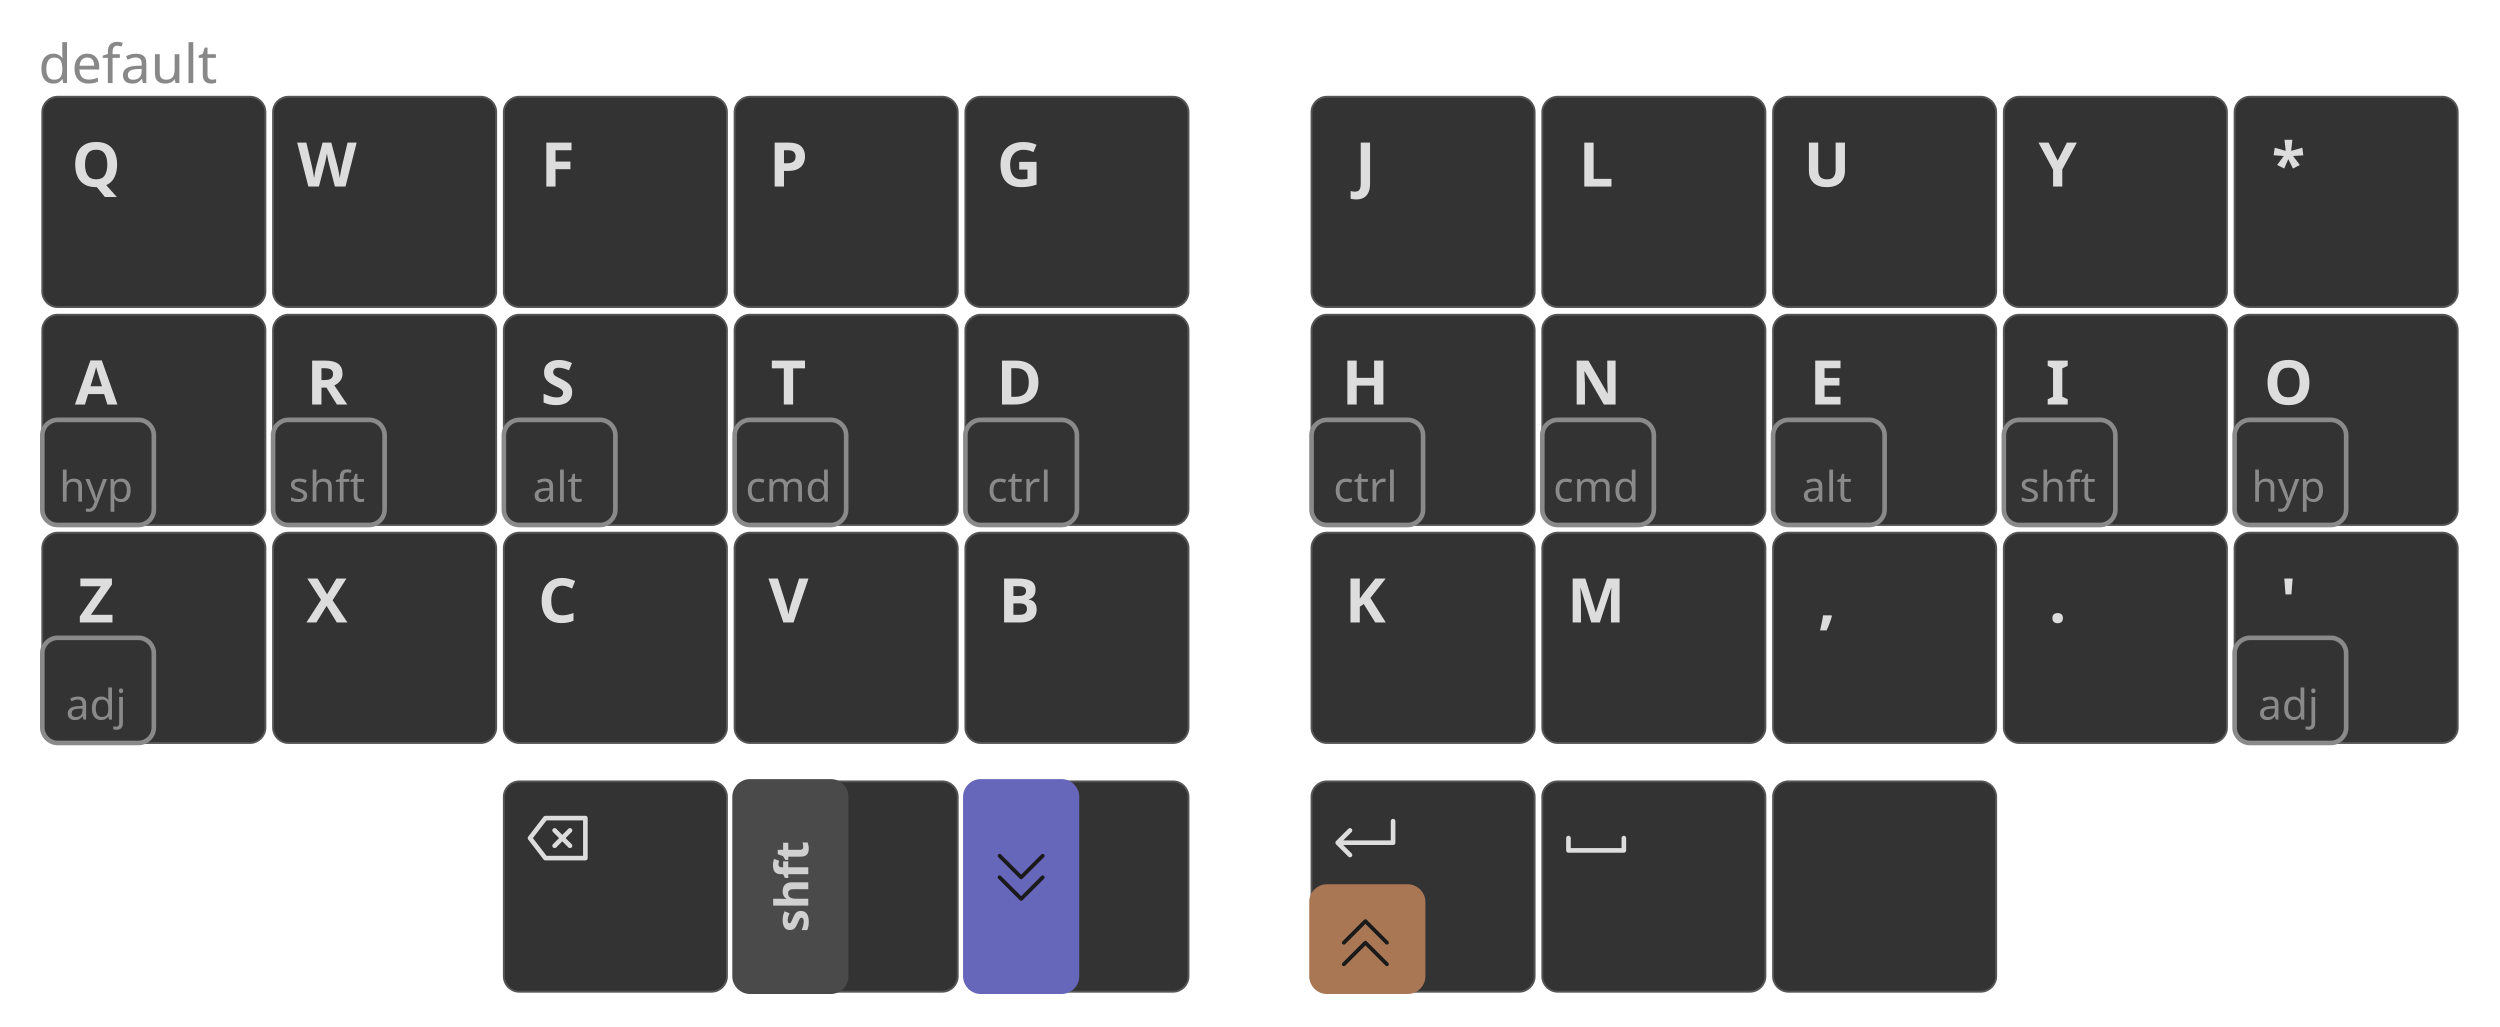
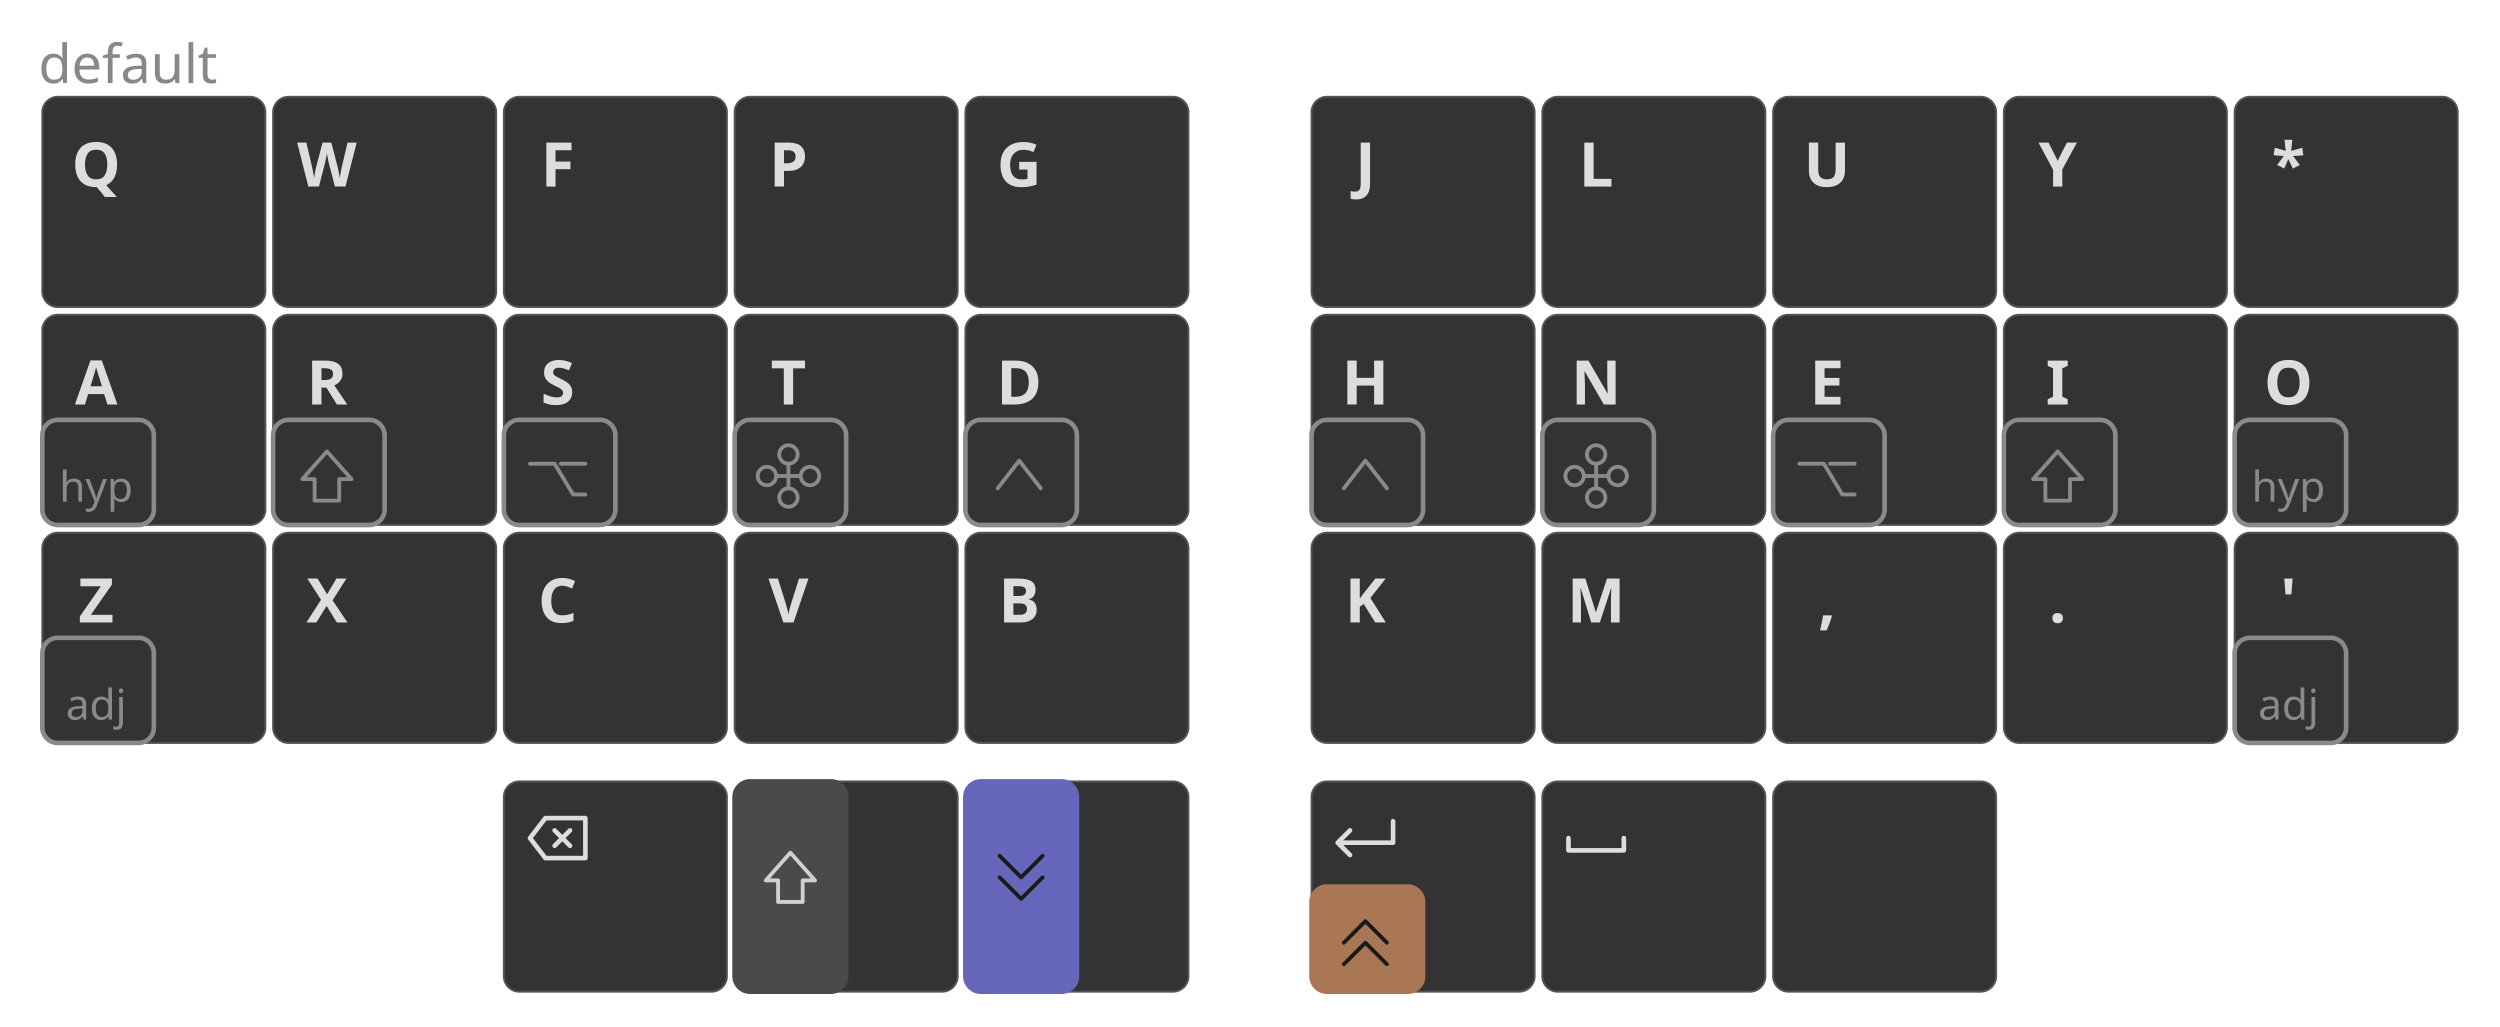
<svg xmlns="http://www.w3.org/2000/svg" class="keymap" width="650" height="267" viewBox="-10 -24 650.0 266.68">
  <style>svg.keymap { background: #1e1e2e; font-family: sans-serif; }
    rect.keycap { fill: #333333; stroke: #555555; stroke-width: 0.5px; }
    text { fill: #c8c8c8; text-anchor: middle; dominant-baseline: central; }
    text.base { font-size: 16px; font-weight: 600; fill: #dddddd; }
    text.hold { font-size: 11px; }
    text.sym { font-size: 13px; fill: #9999ff; }
    text.num { font-size: 13px; fill: #ee9944; }
    text.oneshot { font-size: 12px; font-weight: 600; }
    use.glyph { fill: none; stroke: #c8c8c8; stroke-width: 2.5px;
                stroke-linecap: round; stroke-linejoin: round; }
    use.glyph.base { stroke: #dddddd; stroke-width: 3px; }
    use.glyph.sym { stroke: #9999ff; }
    use.glyph.num { stroke: #ee9944; }
    use.glyph.hold.tap-preferred.mod { stroke: #8a8a8a; }
    use.glyph.hold.hold-preferred.mod, use.glyph.oneshot.mod { stroke: #d0d0d0; }
    use.glyph.hold.hold-preferred.sym, use.glyph.oneshot.sym,
    use.glyph.hold.hold-preferred.nav, use.glyph.oneshot.nav { stroke: #1a1a1a; }
    use.glyph.hold.tap-preferred.sym { stroke: #9999ff; }
    use.glyph.hold.tap-preferred.nav { stroke: #ee9944; }
    rect.hold-box { stroke-width: 1.2px; }
    rect.hold-box.tap-preferred.mod { fill: none; stroke: #8a8a8a; }
    rect.hold-box.tap-preferred.sym { fill: none; stroke: #9999ff; }
    rect.hold-box.tap-preferred.nav { fill: none; stroke: #ee9944; }
    rect.hold-box.hold-preferred.mod { fill: #4a4a4a; stroke: #4a4a4a; }
    rect.hold-box.hold-preferred.sym { fill: #6666bb; stroke: #6666bb; }
    rect.hold-box.hold-preferred.nav { fill: #aa7755; stroke: #aa7755; }
    rect.hold-box.oneshot.mod { fill: #4a4a4a; stroke: #4a4a4a; }
    rect.hold-box.oneshot.sym { fill: #6666bb; stroke: #6666bb; }
    rect.hold-box.oneshot.nav { fill: #aa7755; stroke: #aa7755; }
    text.hold.hold-preferred.mod, text.oneshot.mod { fill: #d0d0d0; font-weight: 700; }
    text.hold.hold-preferred.sym, text.oneshot.sym,
    text.hold.hold-preferred.nav, text.oneshot.nav { fill: #1a1a1a; font-weight: 700; }
    text.hold.tap-preferred { fill: #8a8a8a; }
    text.title { font-size: 14px; fill: #888888; text-anchor: start; }</style>
  <defs>
    <path id="glyph_backspace" class="symbol" transform="scale(0.4) translate(-24,-30)" d="M22,19l10,10 M22,29l10-10 M6,24l10,13h26v-26h-26z" />
    <path id="glyph_delete-word" class="symbol" transform="scale(0.4) translate(-24,-30)" d="M22,19l10,10 M22,29l10-10 M6,24l10,13h26v-26h-26z M6,17l-6,7,6,7" />
    <path id="glyph_return" class="symbol" transform="scale(0.4) translate(-24,-30)" d="M42,13V27H6 m8-8l-8,8l8,8" />
    <path id="glyph_space" class="symbol" transform="scale(0.4) translate(-24,-30)" d="M42,24V32H6V24" />
    <path id="glyph_escape" class="symbol" transform="scale(0.4) translate(-24,-30)" d="M24,24l-18-18 m0,10v-10h10 M24,6A18,18,0,1,1,6,24" />
    <path id="glyph_up" class="symbol" transform="scale(0.4) translate(-24,-30)" d="M24,42v-36 m-8,6l8-8l8,8" />
    <path id="glyph_down" class="symbol" transform="scale(0.4) translate(-24,-30)" d="M24,6v36 m-8,-6l8,8l8-8" />
    <path id="glyph_left" class="symbol" transform="scale(0.4) translate(-24,-30)" d="M42,24h-36 m6-8l-8,8l8,8" />
    <path id="glyph_right" class="symbol" transform="scale(0.4) translate(-24,-30)" d="M6,24h36 m-6-8l8,8l-8,8" />
    <path id="glyph_tab" class="symbol" transform="scale(0.4) translate(-24,-30)" d="M6,24h27 m-6-8l8,8l-8,8 M42,12V36" />
    <path id="glyph_btab" class="symbol" transform="scale(0.4) translate(-24,-30)" d="M42,24h-27 m6-8l-8,8l8,8 M6,12V36" />
    <path id="glyph_home" class="symbol" transform="scale(0.4) translate(-24,-30)" d="M42,42l-28-28 m0,10v-10h10 m8-8h-26v26" />
    <path id="glyph_end" class="symbol" transform="scale(0.4) translate(-24,-30)" d="M6,6l28,28 m0-10v10h-10 m-8,8h26v-26" />
    <path id="glyph_word-right" class="symbol" transform="scale(0.4) translate(-24,-30)" d="M8,13l10,11-10,11 M24,13l10,11-10,11" />
    <path id="glyph_word-left" class="symbol" transform="scale(0.4) translate(-24,-30)" d="M40,13l-10,11,10,11 M24,13l-10,11,10,11" />
    <path id="glyph_hist-fwd" class="symbol" transform="scale(0.4) translate(-24,-30)" d="M10,32A16,14,0,1,0,36,18 m-2,-8l2,8l-8,2" />
    <path id="glyph_hist-back" class="symbol" transform="scale(0.4) translate(-24,-30)" d="M38,32A16,14,0,1,1,12,18 m2,-8l-2,8l8,2" />
    <path id="glyph_lwr" class="symbol" transform="scale(0.4) translate(-24,-30)" d="M10,10l14,14 14,-14 M10,24l14,14 14,-14" />
    <path id="glyph_rse" class="symbol" transform="scale(0.4) translate(-24,-30)" d="M10,24l14,-14 14,14 M10,38l14,-14 14,14" />
+     <path id="glyph_shift" class="symbol" transform="scale(0.4) translate(-24,-30)" d="M24,8 L40,26 H32 V40 H16 V26 H8 Z" />
+     <path id="glyph_ctrl" class="symbol" transform="scale(0.4) translate(-24,-30)" d="M10,32 L24,14 L38,32" />
+     <path id="glyph_alt" class="symbol" transform="scale(0.4) translate(-24,-30)" d="M6,16 H22 L34,36 H42 M26,16 H42" />
+     <path id="glyph_cmd" class="symbol" transform="scale(0.4) translate(-24,-30)" d="M24,17v14 M17,24h14 M24,10m-6,0a6,6 0 1,0 12,0a6,6 0 1,0 -12,0 M24,38m-6,0a6,6 0 1,0 12,0a6,6 0 1,0 -12,0 M10,24m-6,0a6,6 0 1,0 12,0a6,6 0 1,0 -12,0 M38,24m-6,0a6,6 0 1,0 12,0a6,6 0 1,0 -12,0" />
  </defs>
  <text class="title" x="0" y="-8">default</text>
  <g transform="translate(0.00,0.00)">
    <rect class="keycap" x="1.0" y="1.0" width="58.0" height="54.67" rx="4.0" ry="4.0" />
    <text class="base" x="15.0" y="18.134">Q</text>
  </g>
  <g transform="translate(60.00,0.00)">
    <rect class="keycap" x="1.0" y="1.0" width="58.0" height="54.67" rx="4.0" ry="4.0" />
    <text class="base" x="15.0" y="18.134">W</text>
  </g>
  <g transform="translate(120.00,0.00)">
    <rect class="keycap" x="1.0" y="1.0" width="58.0" height="54.67" rx="4.0" ry="4.0" />
    <text class="base" x="15.0" y="18.134">F</text>
  </g>
  <g transform="translate(180.00,0.00)">
    <rect class="keycap" x="1.0" y="1.0" width="58.0" height="54.67" rx="4.0" ry="4.0" />
    <text class="base" x="15.0" y="18.134">P</text>
  </g>
  <g transform="translate(240.00,0.00)">
    <rect class="keycap" x="1.0" y="1.0" width="58.0" height="54.67" rx="4.0" ry="4.0" />
    <text class="base" x="15.0" y="18.134">G</text>
  </g>
  <g transform="translate(330.00,0.00)">
    <rect class="keycap" x="1.0" y="1.0" width="58.0" height="54.67" rx="4.0" ry="4.0" />
    <text class="base" x="15.0" y="18.134">J</text>
  </g>
  <g transform="translate(390.00,0.00)">
    <rect class="keycap" x="1.0" y="1.0" width="58.0" height="54.67" rx="4.0" ry="4.0" />
    <text class="base" x="15.0" y="18.134">L</text>
  </g>
  <g transform="translate(450.00,0.00)">
    <rect class="keycap" x="1.0" y="1.0" width="58.0" height="54.67" rx="4.0" ry="4.0" />
    <text class="base" x="15.0" y="18.134">U</text>
  </g>
  <g transform="translate(510.00,0.00)">
    <rect class="keycap" x="1.0" y="1.0" width="58.0" height="54.67" rx="4.0" ry="4.0" />
    <text class="base" x="15.0" y="18.134">Y</text>
  </g>
  <g transform="translate(570.00,0.00)">
    <rect class="keycap" x="1.0" y="1.0" width="58.0" height="54.67" rx="4.0" ry="4.0" />
    <text class="base" x="15.0" y="18.134">*</text>
  </g>
  <g transform="translate(0.00,56.67)">
    <rect class="keycap" x="1.0" y="1.0" width="58.0" height="54.67" rx="4.0" ry="4.0" />
    <rect class="hold-box tap-preferred mod" x="1.0" y="28.335" width="29.0" height="27.335" rx="4.0" ry="4.0" />
    <text class="base" x="15.0" y="18.134">A</text>
    <text class="hold tap-preferred mod" x="15.0" y="45.336">hyp</text>
  </g>
  <g transform="translate(60.00,56.67)">
    <rect class="keycap" x="1.0" y="1.0" width="58.0" height="54.67" rx="4.0" ry="4.0" />
    <rect class="hold-box tap-preferred mod" x="1.0" y="28.335" width="29.0" height="27.335" rx="4.0" ry="4.0" />
    <text class="base" x="15.0" y="18.134">R</text>
-     <text class="hold tap-preferred mod" x="15.0" y="45.336">shft</text>
+     <use class="glyph hold tap-preferred mod" href="#glyph_shift" x="15.0" y="45.336" />
  </g>
  <g transform="translate(120.00,56.67)">
    <rect class="keycap" x="1.0" y="1.0" width="58.0" height="54.67" rx="4.0" ry="4.0" />
    <rect class="hold-box tap-preferred mod" x="1.0" y="28.335" width="29.0" height="27.335" rx="4.0" ry="4.0" />
    <text class="base" x="15.0" y="18.134">S</text>
-     <text class="hold tap-preferred mod" x="15.0" y="45.336">alt</text>
+     <use class="glyph hold tap-preferred mod" href="#glyph_alt" x="15.0" y="45.336" />
  </g>
  <g transform="translate(180.00,56.67)">
    <rect class="keycap" x="1.0" y="1.0" width="58.0" height="54.67" rx="4.0" ry="4.0" />
    <rect class="hold-box tap-preferred mod" x="1.0" y="28.335" width="29.0" height="27.335" rx="4.0" ry="4.0" />
    <text class="base" x="15.0" y="18.134">T</text>
-     <text class="hold tap-preferred mod" x="15.0" y="45.336">cmd</text>
+     <use class="glyph hold tap-preferred mod" href="#glyph_cmd" x="15.0" y="45.336" />
  </g>
  <g transform="translate(240.00,56.67)">
    <rect class="keycap" x="1.0" y="1.0" width="58.0" height="54.67" rx="4.0" ry="4.0" />
    <rect class="hold-box tap-preferred mod" x="1.0" y="28.335" width="29.0" height="27.335" rx="4.0" ry="4.0" />
    <text class="base" x="15.0" y="18.134">D</text>
-     <text class="hold tap-preferred mod" x="15.0" y="45.336">ctrl</text>
+     <use class="glyph hold tap-preferred mod" href="#glyph_ctrl" x="15.0" y="45.336" />
  </g>
  <g transform="translate(330.00,56.67)">
    <rect class="keycap" x="1.0" y="1.0" width="58.0" height="54.67" rx="4.0" ry="4.0" />
    <rect class="hold-box tap-preferred mod" x="1.0" y="28.335" width="29.0" height="27.335" rx="4.0" ry="4.0" />
    <text class="base" x="15.0" y="18.134">H</text>
-     <text class="hold tap-preferred mod" x="15.0" y="45.336">ctrl</text>
+     <use class="glyph hold tap-preferred mod" href="#glyph_ctrl" x="15.0" y="45.336" />
  </g>
  <g transform="translate(390.00,56.67)">
    <rect class="keycap" x="1.0" y="1.0" width="58.0" height="54.67" rx="4.0" ry="4.0" />
    <rect class="hold-box tap-preferred mod" x="1.0" y="28.335" width="29.0" height="27.335" rx="4.0" ry="4.0" />
    <text class="base" x="15.0" y="18.134">N</text>
-     <text class="hold tap-preferred mod" x="15.0" y="45.336">cmd</text>
+     <use class="glyph hold tap-preferred mod" href="#glyph_cmd" x="15.0" y="45.336" />
  </g>
  <g transform="translate(450.00,56.67)">
    <rect class="keycap" x="1.0" y="1.0" width="58.0" height="54.67" rx="4.0" ry="4.0" />
    <rect class="hold-box tap-preferred mod" x="1.0" y="28.335" width="29.0" height="27.335" rx="4.0" ry="4.0" />
    <text class="base" x="15.0" y="18.134">E</text>
-     <text class="hold tap-preferred mod" x="15.0" y="45.336">alt</text>
+     <use class="glyph hold tap-preferred mod" href="#glyph_alt" x="15.0" y="45.336" />
  </g>
  <g transform="translate(510.00,56.67)">
    <rect class="keycap" x="1.0" y="1.0" width="58.0" height="54.67" rx="4.0" ry="4.0" />
    <rect class="hold-box tap-preferred mod" x="1.0" y="28.335" width="29.0" height="27.335" rx="4.0" ry="4.0" />
    <text class="base" x="15.0" y="18.134">I</text>
-     <text class="hold tap-preferred mod" x="15.0" y="45.336">shft</text>
+     <use class="glyph hold tap-preferred mod" href="#glyph_shift" x="15.0" y="45.336" />
  </g>
  <g transform="translate(570.00,56.67)">
    <rect class="keycap" x="1.0" y="1.0" width="58.0" height="54.67" rx="4.0" ry="4.0" />
    <rect class="hold-box tap-preferred mod" x="1.0" y="28.335" width="29.0" height="27.335" rx="4.0" ry="4.0" />
    <text class="base" x="15.0" y="18.134">O</text>
    <text class="hold tap-preferred mod" x="15.0" y="45.336">hyp</text>
  </g>
  <g transform="translate(0.00,113.34)">
    <rect class="keycap" x="1.0" y="1.0" width="58.0" height="54.67" rx="4.0" ry="4.0" />
    <rect class="hold-box tap-preferred mod" x="1.0" y="28.335" width="29.0" height="27.335" rx="4.0" ry="4.0" />
    <text class="base" x="15.0" y="18.134">Z</text>
    <text class="hold tap-preferred mod" x="15.0" y="45.336">adj</text>
  </g>
  <g transform="translate(60.00,113.34)">
    <rect class="keycap" x="1.0" y="1.0" width="58.0" height="54.67" rx="4.0" ry="4.0" />
    <text class="base" x="15.0" y="18.134">X</text>
  </g>
  <g transform="translate(120.00,113.34)">
    <rect class="keycap" x="1.0" y="1.0" width="58.0" height="54.67" rx="4.0" ry="4.0" />
    <text class="base" x="15.0" y="18.134">C</text>
  </g>
  <g transform="translate(180.00,113.34)">
    <rect class="keycap" x="1.0" y="1.0" width="58.0" height="54.67" rx="4.0" ry="4.0" />
    <text class="base" x="15.0" y="18.134">V</text>
  </g>
  <g transform="translate(240.00,113.34)">
    <rect class="keycap" x="1.0" y="1.0" width="58.0" height="54.67" rx="4.0" ry="4.0" />
    <text class="base" x="15.0" y="18.134">B</text>
  </g>
  <g transform="translate(330.00,113.34)">
    <rect class="keycap" x="1.0" y="1.0" width="58.0" height="54.67" rx="4.0" ry="4.0" />
    <text class="base" x="15.0" y="18.134">K</text>
  </g>
  <g transform="translate(390.00,113.34)">
    <rect class="keycap" x="1.0" y="1.0" width="58.0" height="54.67" rx="4.0" ry="4.0" />
    <text class="base" x="15.0" y="18.134">M</text>
  </g>
  <g transform="translate(450.00,113.34)">
    <rect class="keycap" x="1.0" y="1.0" width="58.0" height="54.67" rx="4.0" ry="4.0" />
    <text class="base" x="15.0" y="18.134">,</text>
  </g>
  <g transform="translate(510.00,113.34)">
    <rect class="keycap" x="1.0" y="1.0" width="58.0" height="54.67" rx="4.0" ry="4.0" />
    <text class="base" x="15.0" y="18.134">.</text>
  </g>
  <g transform="translate(570.00,113.34)">
    <rect class="keycap" x="1.0" y="1.0" width="58.0" height="54.67" rx="4.0" ry="4.0" />
    <rect class="hold-box tap-preferred mod" x="1.0" y="28.335" width="29.0" height="27.335" rx="4.0" ry="4.0" />
    <text class="base" x="15.0" y="18.134">'</text>
    <text class="hold tap-preferred mod" x="15.0" y="45.336">adj</text>
  </g>
  <g transform="translate(120.00,178.01)">
    <rect class="keycap" x="1.0" y="1.0" width="58.0" height="54.67" rx="4.0" ry="4.0" />
    <use class="glyph base" href="#glyph_backspace" x="15.0" y="18.134" />
  </g>
  <g transform="translate(180.00,178.01)">
    <rect class="keycap" x="1.0" y="1.0" width="58.0" height="54.67" rx="4.0" ry="4.0" />
    <rect class="hold-box oneshot mod" x="1.0" y="1.0" width="29.0" height="54.67" rx="4.0" ry="4.0" />
-     <text class="oneshot mod" transform="translate(15.5,28.335) rotate(-90)">shft</text>
+     <use class="glyph oneshot mod" href="#glyph_shift" x="15.5" y="28.335" />
  </g>
  <g transform="translate(240.00,178.01)">
    <rect class="keycap" x="1.0" y="1.0" width="58.0" height="54.67" rx="4.0" ry="4.0" />
    <rect class="hold-box oneshot sym" x="1.0" y="1.0" width="29.0" height="54.67" rx="4.0" ry="4.0" />
    <use class="glyph oneshot sym" href="#glyph_lwr" x="15.5" y="28.335" />
  </g>
  <g transform="translate(330.00,178.01)">
    <rect class="keycap" x="1.0" y="1.0" width="58.0" height="54.67" rx="4.0" ry="4.0" />
    <rect class="hold-box hold-preferred nav" x="1.0" y="28.335" width="29.0" height="27.335" rx="4.0" ry="4.0" />
    <use class="glyph base" href="#glyph_return" x="15.0" y="18.134" />
    <use class="glyph hold hold-preferred nav" href="#glyph_rse" x="15.0" y="45.336" />
  </g>
  <g transform="translate(390.00,178.01)">
    <rect class="keycap" x="1.0" y="1.0" width="58.0" height="54.67" rx="4.0" ry="4.0" />
    <use class="glyph base" href="#glyph_space" x="15.0" y="18.134" />
  </g>
  <g transform="translate(450.00,178.01)">
    <rect class="keycap" x="1.0" y="1.0" width="58.0" height="54.67" rx="4.0" ry="4.0" />
  </g>
</svg>
